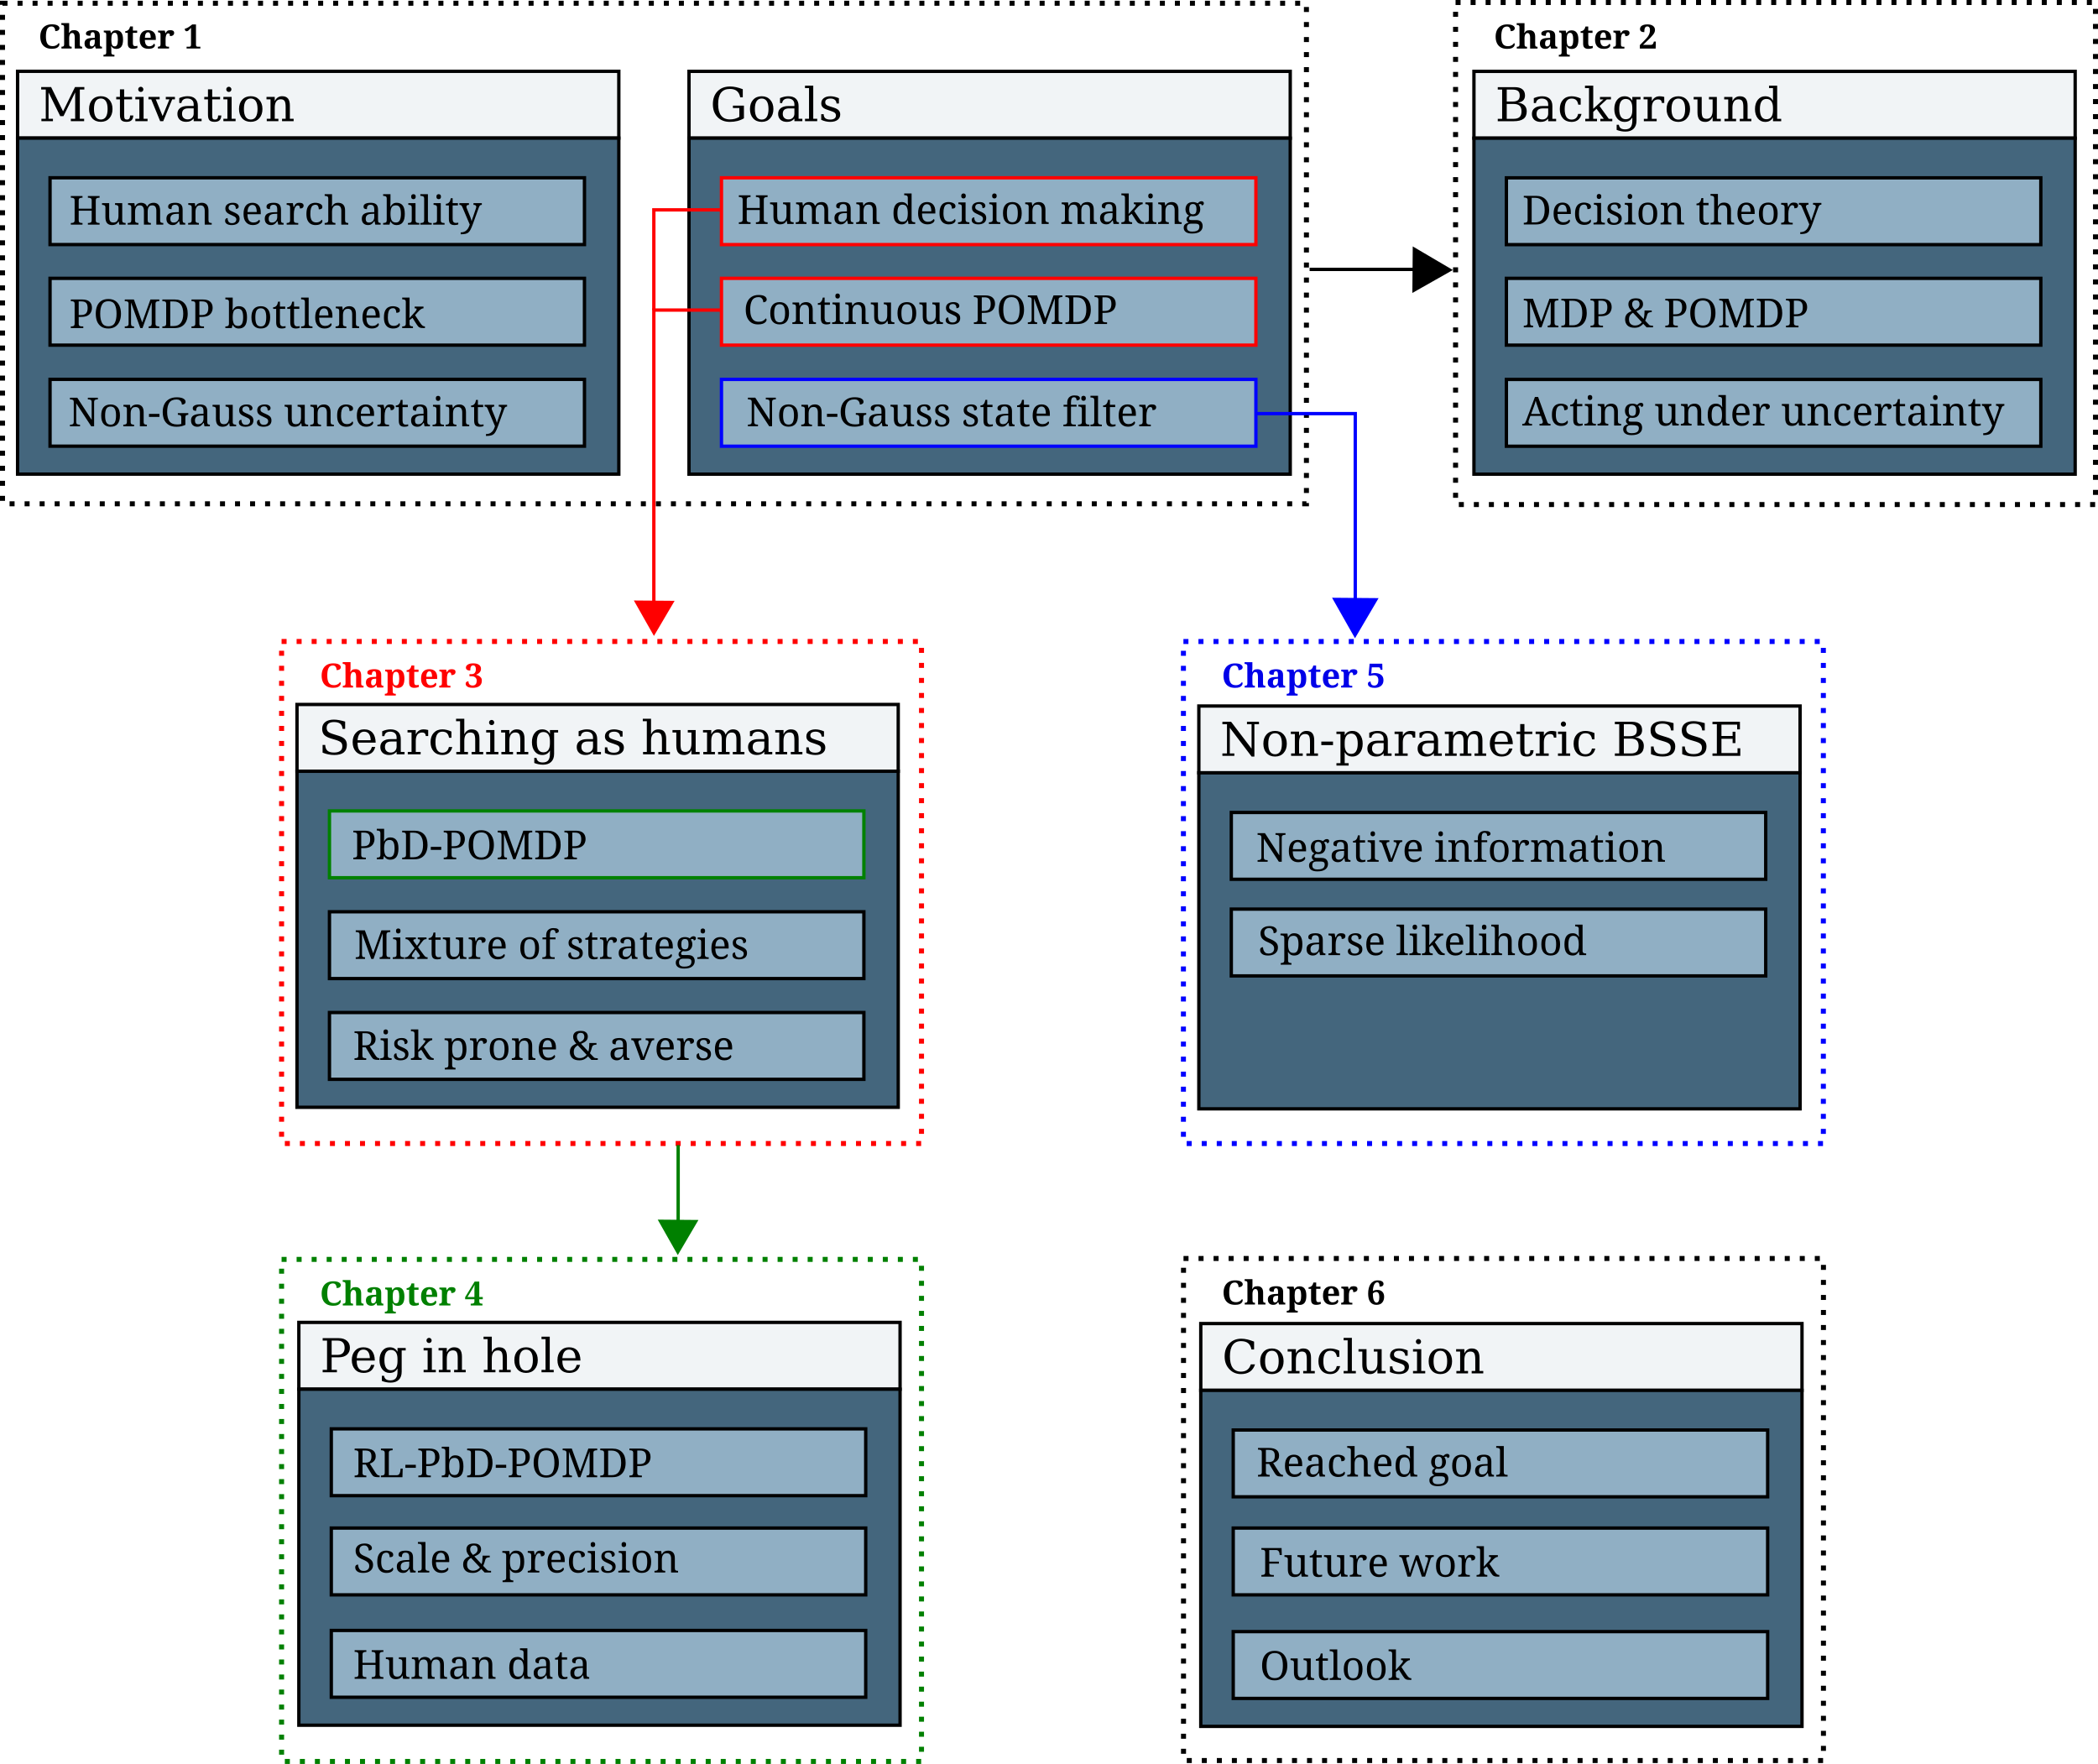
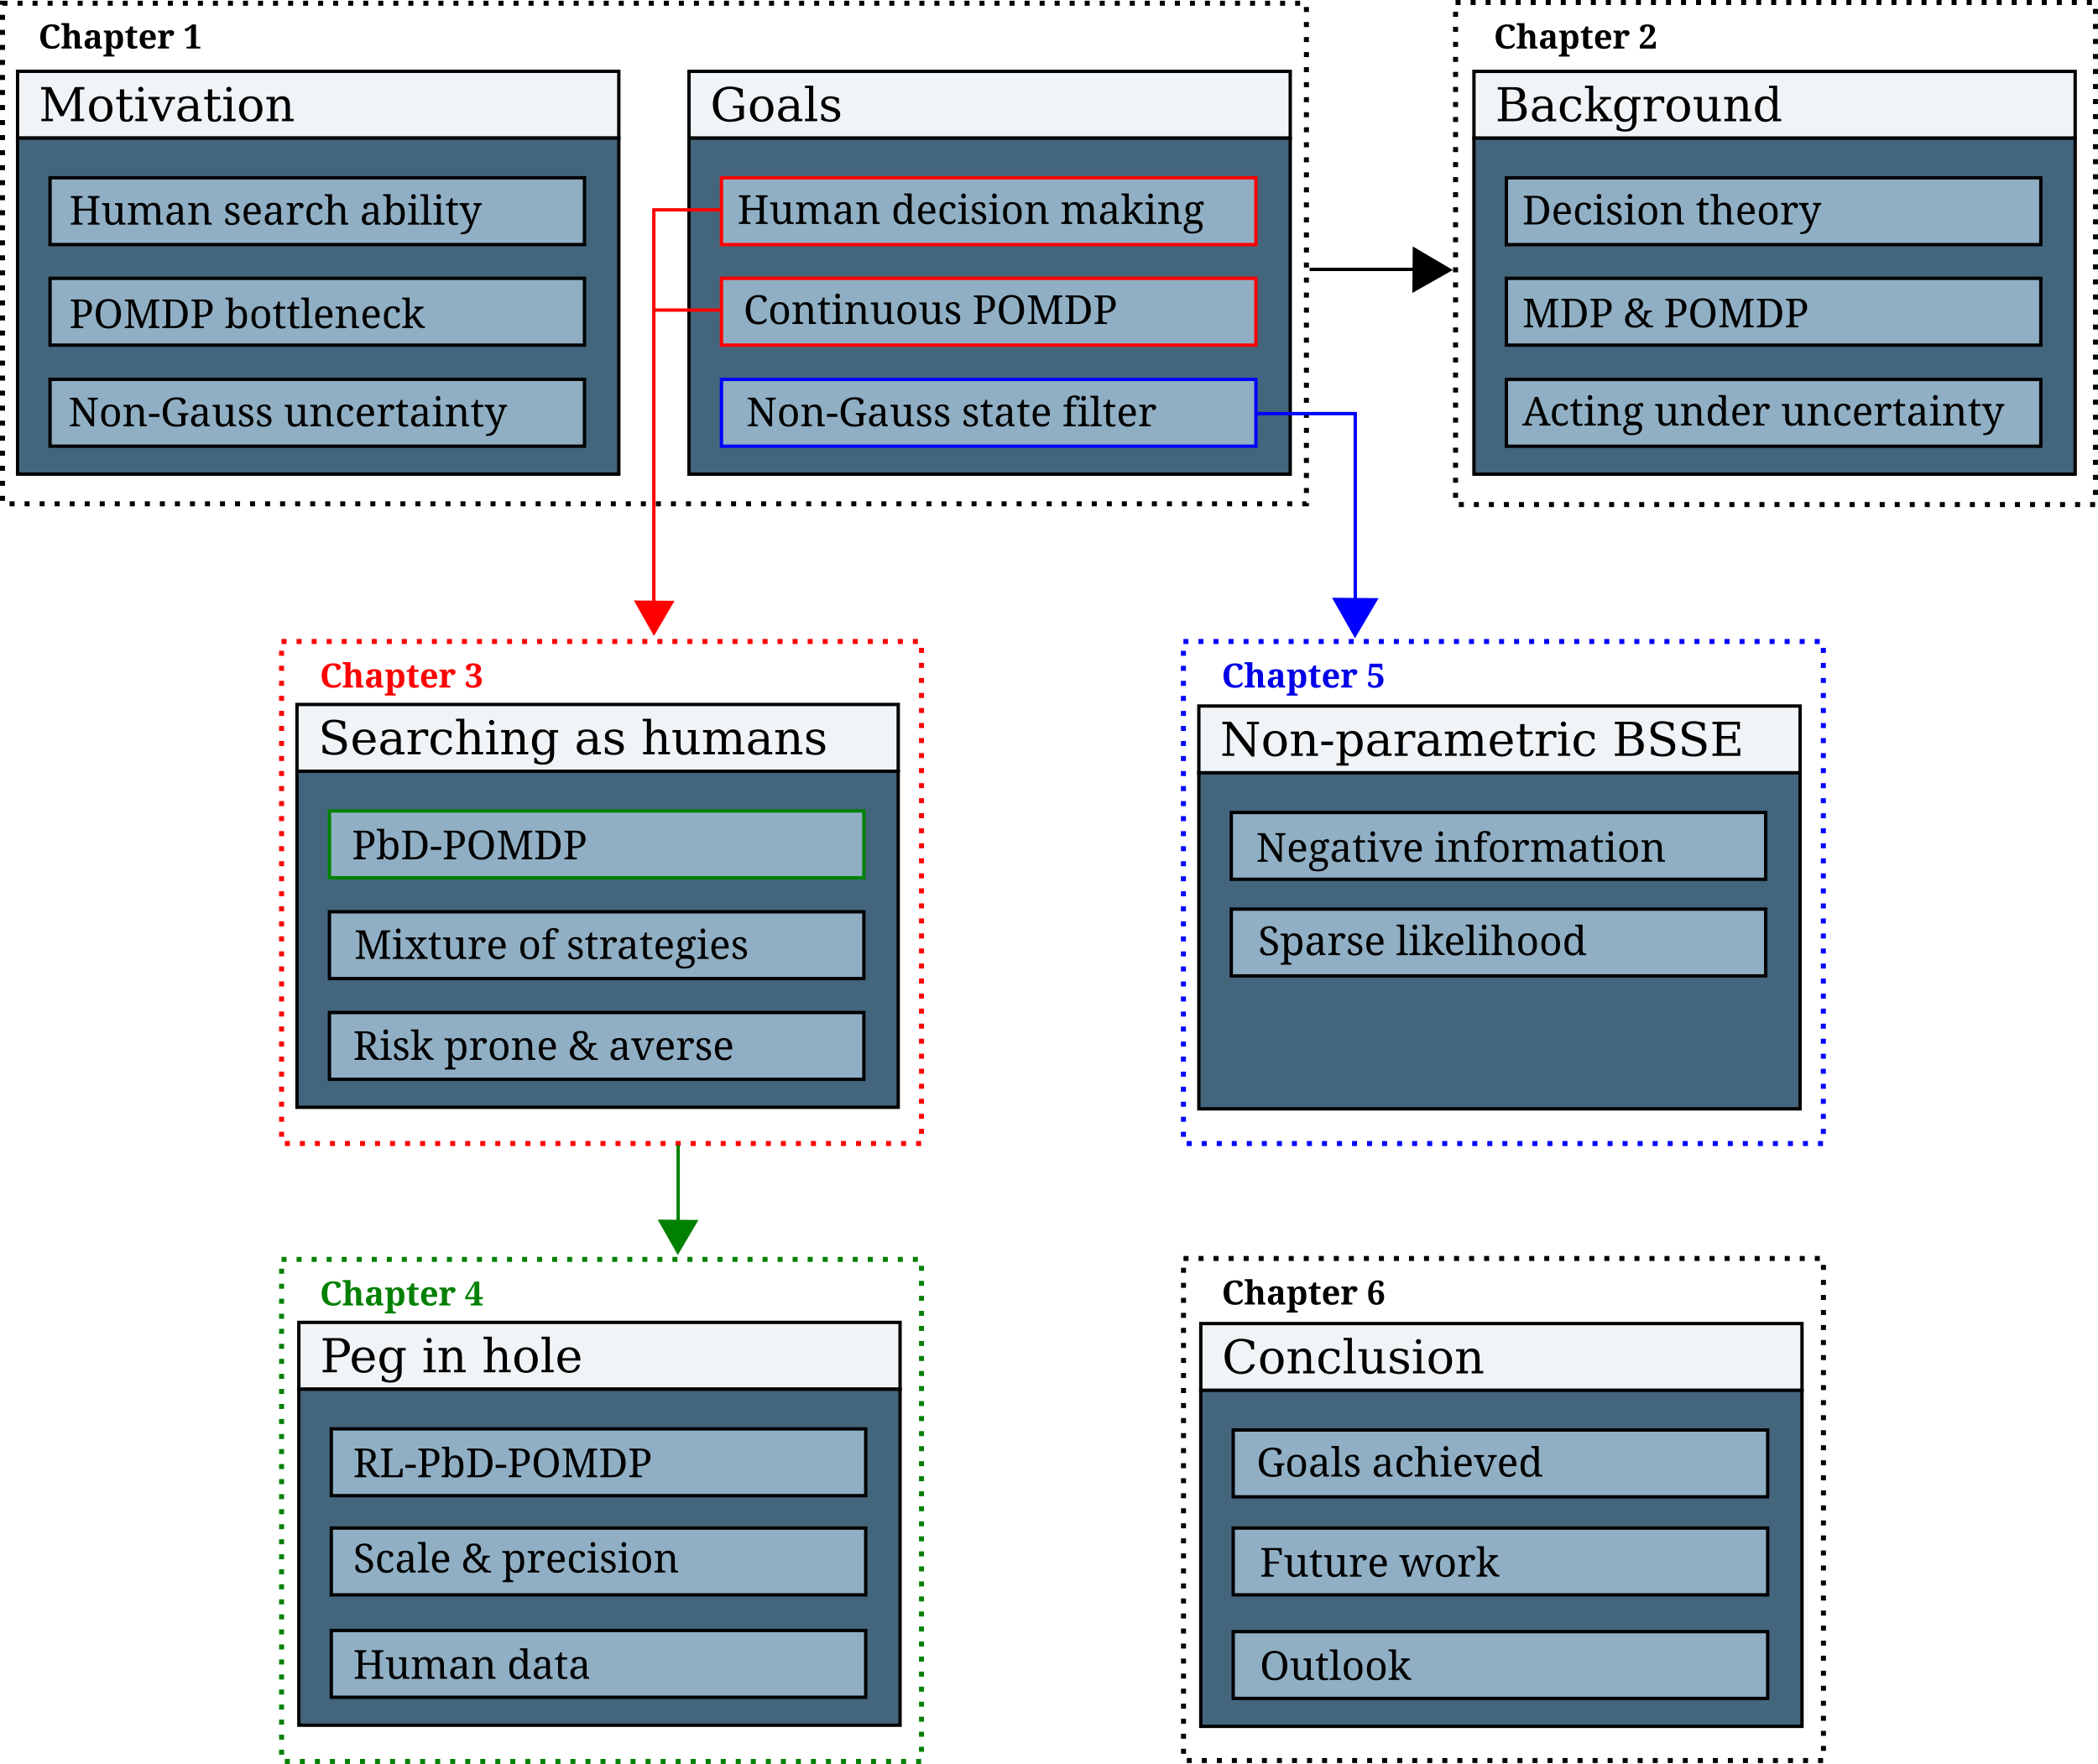
<svg xmlns="http://www.w3.org/2000/svg" width="628.115" height="528.101" id="svg2" version="1.1">
  <defs id="defs4">
    </defs>
  <g id="layer1" transform="translate(-64.25,-11.53195)">
    <g id="g3801-9-3-6-8-7-1" transform="translate(173.0328,385.425)">
      <rect y="22.362" x="250.714" height="20" width="180" id="rect3791-0-0-3-5-2-1" style="fill:#bdcad3;fill-opacity:0.208;stroke:#000000;stroke-width:1;stroke-linejoin:miter;stroke-miterlimit:4;stroke-opacity:1;stroke-dasharray:none;stroke-dashoffset:0" />
      <rect y="42.362" x="250.714" height="100.6" width="180" id="rect3799-4-9-4-8-9-5" style="fill:#44667d;fill-opacity:1;stroke:#000000;stroke-width:1;stroke-linejoin:miter;stroke-miterlimit:4;stroke-opacity:1;stroke-dasharray:none;stroke-dashoffset:0" />
    </g>
    <rect style="fill:#90afc4;fill-opacity:1;stroke:#000000;stroke-width:1;stroke-linejoin:miter;stroke-miterlimit:4;stroke-opacity:1;stroke-dasharray:none;stroke-dashoffset:0" id="rect3761-5-1-3-1-1-4-4" width="160" height="20" x="433.463" y="439.66" />
    <rect style="fill:#90afc4;fill-opacity:1;stroke:#000000;stroke-width:1;stroke-linejoin:miter;stroke-miterlimit:4;stroke-opacity:1;stroke-dasharray:none;stroke-dashoffset:0" id="rect3761-5-5-5-9-6-7-5-9" width="160" height="20" x="433.463" y="500.017" />
    <text xml:space="preserve" style="font-size:40px;font-style:normal;font-variant:normal;font-weight:normal;font-stretch:normal;line-height:125%;letter-spacing:0px;word-spacing:0px;fill:#000000;fill-opacity:1;stroke:none;font-family:Serif;-inkscape-font-specification:Serif" x="430.112" y="422.71" id="text3854-4-7-7-5-0-0">
      <tspan id="tspan3856-6-3-1-8-3-1" x="430.112" y="422.71" style="font-size:14px;font-style:normal;font-variant:normal;font-weight:normal;font-stretch:normal;font-family:DejaVu Serif;-inkscape-font-specification:DejaVu Serif">Conclusion</tspan>
    </text>
    <rect style="fill:#bdcad3;fill-opacity:0.208;stroke:#000000;stroke-width:1;stroke-linejoin:miter;stroke-miterlimit:4;stroke-opacity:1;stroke-dasharray:none;stroke-dashoffset:0" id="rect3791" width="180" height="20" x="69.515" y="32.88" />
    <rect style="fill:#44667d;fill-opacity:1;stroke:#000000;stroke-width:1;stroke-linejoin:miter;stroke-miterlimit:4;stroke-opacity:1;stroke-dasharray:none;stroke-dashoffset:0" id="rect3799" width="180" height="100.6" x="69.515" y="52.88" />
    <rect style="fill:#90afc4;fill-opacity:1;stroke:#000000;stroke-width:1;stroke-linejoin:miter;stroke-miterlimit:4;stroke-opacity:1;stroke-dasharray:none;stroke-dashoffset:0" id="rect3761-5" width="160" height="20" x="79.232" y="64.753" />
    <text xml:space="preserve" style="font-size:40px;font-style:normal;font-variant:normal;font-weight:normal;font-stretch:normal;line-height:125%;letter-spacing:0px;word-spacing:0px;fill:#000000;fill-opacity:1;stroke:none;font-family:Serif;-inkscape-font-specification:Serif" x="75.88" y="47.803" id="text3854">
      <tspan id="tspan3856" x="75.88" y="47.803" style="font-size:14px;font-style:normal;font-variant:normal;font-weight:normal;font-stretch:normal;font-family:DejaVu Serif;-inkscape-font-specification:DejaVu Serif">Motivation</tspan>
    </text>
    <g id="g3801-9" transform="translate(19.81648,10.52948)">
      <rect y="22.362" x="250.714" height="20" width="180" id="rect3791-0" style="fill:#bdcad3;fill-opacity:0.208;stroke:#000000;stroke-width:1;stroke-linejoin:miter;stroke-miterlimit:4;stroke-opacity:1;stroke-dasharray:none;stroke-dashoffset:0" />
      <rect y="42.362" x="250.714" height="100.6" width="180" id="rect3799-4" style="fill:#44667d;fill-opacity:1;stroke:#000000;stroke-width:1;stroke-linejoin:miter;stroke-miterlimit:4;stroke-opacity:1;stroke-dasharray:none;stroke-dashoffset:0" />
    </g>
    <rect style="fill:#90afc4;fill-opacity:1;stroke:#ff0000;stroke-width:1;stroke-linejoin:miter;stroke-miterlimit:4;stroke-opacity:1;stroke-dasharray:none;stroke-dashoffset:0" id="rect3761-5-1" width="160" height="20" x="280.247" y="64.764" />
    <text xml:space="preserve" style="font-size:40px;font-style:normal;font-variant:normal;font-weight:normal;font-stretch:normal;line-height:125%;letter-spacing:0px;word-spacing:0px;fill:#000000;fill-opacity:1;stroke:none;font-family:Serif;-inkscape-font-specification:Serif" x="276.895" y="47.815" id="text3854-4">
      <tspan id="tspan3856-6" x="276.895" y="47.815" style="font-size:14px;font-style:normal;font-variant:normal;font-weight:normal;font-stretch:normal;font-family:DejaVu Serif;-inkscape-font-specification:DejaVu Serif">Goals</tspan>
    </text>
    <rect style="fill:none;stroke:#000000;stroke-width:1.5;stroke-linejoin:miter;stroke-miterlimit:4;stroke-opacity:1;stroke-dasharray:1.5, 3;stroke-dashoffset:0" id="rect4092" width="390.379" height="149.856" x="65" y="12.506" ry="0" />
    <text xml:space="preserve" style="font-size:10px;font-style:normal;font-variant:normal;font-weight:normal;font-stretch:normal;line-height:125%;letter-spacing:0px;word-spacing:0px;fill:#000000;fill-opacity:1;stroke:none;font-family:Serif;-inkscape-font-specification:Serif" x="75.761" y="26.047" id="text4274">
      <tspan id="tspan4276" x="75.761" y="26.047" style="font-size:10px;font-weight:bold">Chapter 1</tspan>
    </text>
    <g id="g3801-9-3" transform="translate(254.8153,10.53793)">
      <rect y="22.362" x="250.714" height="20" width="180" id="rect3791-0-0" style="fill:#bdcad3;fill-opacity:0.208;stroke:#000000;stroke-width:1;stroke-linejoin:miter;stroke-miterlimit:4;stroke-opacity:1;stroke-dasharray:none;stroke-dashoffset:0" />
      <rect y="42.362" x="250.714" height="100.6" width="180" id="rect3799-4-9" style="fill:#44667d;fill-opacity:1;stroke:#000000;stroke-width:1;stroke-linejoin:miter;stroke-miterlimit:4;stroke-opacity:1;stroke-dasharray:none;stroke-dashoffset:0" />
    </g>
    <rect style="fill:#90afc4;fill-opacity:1;stroke:#000000;stroke-width:1;stroke-linejoin:miter;stroke-miterlimit:4;stroke-opacity:1;stroke-dasharray:none;stroke-dashoffset:0" id="rect3761-5-1-3" width="160" height="20" x="515.246" y="64.772" />
    <rect style="fill:#90afc4;fill-opacity:1;stroke:#000000;stroke-width:1;stroke-linejoin:miter;stroke-miterlimit:4;stroke-opacity:1;stroke-dasharray:none;stroke-dashoffset:0" id="rect3761-5-5-5-9" width="160" height="20" x="515.246" y="125.13" />
    <text xml:space="preserve" style="font-size:40px;font-style:normal;font-variant:normal;font-weight:normal;font-stretch:normal;line-height:125%;letter-spacing:0px;word-spacing:0px;fill:#000000;fill-opacity:1;stroke:none;font-family:Serif;-inkscape-font-specification:Serif" x="511.894" y="47.823" id="text3854-4-7">
      <tspan id="tspan3856-6-3" x="511.894" y="47.823" style="font-size:14px;font-style:normal;font-variant:normal;font-weight:normal;font-stretch:normal;font-family:DejaVu Serif;-inkscape-font-specification:DejaVu Serif">Background</tspan>
    </text>
    <text xml:space="preserve" style="font-size:10px;font-style:normal;font-variant:normal;font-weight:normal;font-stretch:normal;line-height:125%;letter-spacing:0px;word-spacing:0px;fill:#000000;fill-opacity:1;stroke:none;font-family:Serif;-inkscape-font-specification:Serif" x="511.476" y="26.065" id="text4274-8">
      <tspan id="tspan4276-7" x="511.476" y="26.065" style="font-size:10px;font-weight:bold">Chapter 2</tspan>
    </text>
    <rect style="fill:none;stroke:#000000;stroke-width:1.5;stroke-linejoin:miter;stroke-miterlimit:4;stroke-opacity:1;stroke-dasharray:1.5, 3;stroke-dashoffset:0" id="rect4092-8" width="191.587" height="150.304" x="500.028" y="12.282" ry="0" />
    <text xml:space="preserve" style="font-size:10px;font-style:normal;font-variant:normal;font-weight:normal;font-stretch:normal;line-height:125%;letter-spacing:0px;word-spacing:0px;fill:#000000;fill-opacity:1;stroke:none;font-family:Serif;-inkscape-font-specification:Serif" x="430.027" y="402.09" id="text4274-8-8">
      <tspan id="tspan4276-7-57" x="430.027" y="402.09" style="font-size:10px;font-weight:bold">Chapter 6</tspan>
    </text>
    <rect style="fill:none;stroke:#000000;stroke-width:1.5;stroke-linejoin:miter;stroke-miterlimit:4;stroke-opacity:1;stroke-dasharray:1.5, 3;stroke-dashoffset:0" id="rect4092-8-6" width="191.587" height="150.304" x="418.579" y="388.307" ry="0" />
    <text xml:space="preserve" style="font-size:12px;font-style:normal;font-variant:normal;font-weight:normal;font-stretch:normal;line-height:125%;letter-spacing:0px;word-spacing:0px;fill:#000000;fill-opacity:1;stroke:none;font-family:Serif;-inkscape-font-specification:Serif" x="85" y="78.791" id="text4623">
      <tspan id="tspan4625" x="85" y="78.791">Human search ability</tspan>
    </text>
    <g id="g3912" transform="translate(0,1.180881)">
      <rect y="93.681" x="79.232" height="20" width="160" id="rect3761-5-9" style="fill:#90afc4;fill-opacity:1;stroke:#000000;stroke-width:1;stroke-linejoin:miter;stroke-miterlimit:4;stroke-opacity:1;stroke-dasharray:none;stroke-dashoffset:0" />
      <text id="text4627" y="108.575" x="85" style="font-size:12px;font-style:normal;font-variant:normal;font-weight:normal;font-stretch:normal;line-height:125%;letter-spacing:0px;word-spacing:0px;fill:#000000;fill-opacity:1;stroke:none;font-family:Serif;-inkscape-font-specification:Serif" xml:space="preserve">
        <tspan y="108.575" x="85" id="tspan4629">POMDP bottleneck</tspan>
      </text>
    </g>
    <g id="g3905">
      <rect y="125.11" x="79.232" height="20" width="160" id="rect3761-5-5" style="fill:#90afc4;fill-opacity:1;stroke:#000000;stroke-width:1;stroke-linejoin:miter;stroke-miterlimit:4;stroke-opacity:1;stroke-dasharray:none;stroke-dashoffset:0" />
      <text id="text4631" y="139.173" x="84.74" style="font-size:12px;font-style:normal;font-variant:normal;font-weight:normal;font-stretch:normal;line-height:125%;letter-spacing:0px;word-spacing:0px;fill:#000000;fill-opacity:1;stroke:none;font-family:Serif;-inkscape-font-specification:Serif" xml:space="preserve">
        <tspan id="tspan4635" y="139.173" x="84.74">Non-Gauss uncertainty</tspan>
      </text>
    </g>
    <g id="g3951" transform="translate(0,1.169582)">
      <rect y="93.693" x="280.247" height="20" width="160" id="rect3761-5-9-5" style="fill:#90afc4;fill-opacity:1;stroke:#ff0000;stroke-width:1;stroke-linejoin:miter;stroke-miterlimit:4;stroke-opacity:1;stroke-dasharray:none;stroke-dashoffset:0" />
      <text id="text4639" y="107.362" x="286.837" style="font-size:12px;font-style:normal;font-variant:normal;font-weight:normal;font-stretch:normal;line-height:125%;letter-spacing:0px;word-spacing:0px;fill:#000000;fill-opacity:1;stroke:none;font-family:Serif;-inkscape-font-specification:Serif" xml:space="preserve">
        <tspan y="107.362" x="286.837" id="tspan4641">Continuous POMDP</tspan>
      </text>
    </g>
    <rect style="fill:#90afc4;fill-opacity:1;stroke:#0000ff;stroke-width:1;stroke-linejoin:miter;stroke-miterlimit:4;stroke-opacity:1;stroke-dasharray:none;stroke-dashoffset:0" id="rect3761-5-5-5" width="160" height="20" x="280.247" y="125.121" />
    <text xml:space="preserve" style="font-size:12px;font-style:normal;font-variant:normal;font-weight:normal;font-stretch:normal;line-height:125%;letter-spacing:0px;word-spacing:0px;fill:#000000;fill-opacity:1;stroke:none;font-family:Serif;-inkscape-font-specification:Serif" x="287.71" y="139.154" id="text4643">
      <tspan id="tspan4645" x="287.71" y="139.154">Non-Gauss state filter</tspan>
    </text>
    <text xml:space="preserve" style="font-size:12px;font-style:normal;font-variant:normal;font-weight:normal;font-stretch:normal;line-height:125%;letter-spacing:0px;word-spacing:0px;fill:#000000;fill-opacity:1;stroke:none;font-family:Serif;-inkscape-font-specification:Serif" x="285" y="78.575" id="text4647">
      <tspan id="tspan4649" x="285" y="78.575">Human decision making</tspan>
    </text>
    <text xml:space="preserve" style="font-size:12px;font-style:normal;font-variant:normal;font-weight:normal;font-stretch:normal;line-height:125%;letter-spacing:0px;word-spacing:0px;fill:#000000;fill-opacity:1;stroke:none;font-family:Serif;-inkscape-font-specification:Serif" x="520" y="78.725" id="text4647-8">
      <tspan id="tspan4649-0" x="520" y="78.725">Decision theory</tspan>
    </text>
    <g id="g3956" transform="translate(0,1.161129)">
      <rect y="93.701" x="515.246" height="20" width="160" id="rect3761-5-9-5-6" style="fill:#90afc4;fill-opacity:1;stroke:#000000;stroke-width:1;stroke-linejoin:miter;stroke-miterlimit:4;stroke-opacity:1;stroke-dasharray:none;stroke-dashoffset:0" />
      <text id="text4647-8-1" y="108.372" x="520" style="font-size:12px;font-style:normal;font-variant:normal;font-weight:normal;font-stretch:normal;line-height:125%;letter-spacing:0px;word-spacing:0px;fill:#000000;fill-opacity:1;stroke:none;font-family:Serif;-inkscape-font-specification:Serif" xml:space="preserve">
        <tspan y="108.372" x="520" id="tspan4649-0-4">MDP &amp; POMDP</tspan>
      </text>
    </g>
    <text xml:space="preserve" style="font-size:12px;font-style:normal;font-variant:normal;font-weight:normal;font-stretch:normal;line-height:125%;letter-spacing:0px;word-spacing:0px;fill:#000000;fill-opacity:1;stroke:none;font-family:Serif;-inkscape-font-specification:Serif" x="520" y="138.924" id="text4647-8-1-8">
      <tspan id="tspan4649-0-4-2" x="520" y="138.924">Acting under uncertainty</tspan>
    </text>
    <text xml:space="preserve" style="font-size:12px;font-style:normal;font-variant:normal;font-weight:normal;font-stretch:normal;line-height:125%;letter-spacing:0px;word-spacing:0px;fill:#000000;fill-opacity:1;stroke:none;font-family:Serif;-inkscape-font-specification:Serif" x="170" y="268.592" id="text4714">
      <tspan id="tspan4716" x="170" y="268.592" />
    </text>
    <text xml:space="preserve" style="font-size:12px;font-style:normal;font-variant:normal;font-weight:normal;font-stretch:normal;line-height:125%;letter-spacing:0px;word-spacing:0px;fill:#000000;fill-opacity:1;stroke:none;font-family:Serif;-inkscape-font-specification:Serif" x="443.571" y="329.862" id="text4734">
      <tspan id="tspan4736" x="443.571" y="329.862" />
    </text>
    <text xml:space="preserve" style="font-size:12px;font-style:normal;font-variant:normal;font-weight:normal;font-stretch:normal;line-height:125%;letter-spacing:0px;word-spacing:0px;fill:#000000;fill-opacity:1;stroke:none;font-family:Serif;-inkscape-font-specification:Serif" x="440.427" y="453.594" id="text4738">
-       <tspan id="tspan4740" x="440.427" y="453.594">Reached goal</tspan>
+       <tspan id="tspan4740" x="440.427" y="453.594">Goals achieved</tspan>
    </text>
    <rect style="fill:#90afc4;fill-opacity:1;stroke:#000000;stroke-width:1;stroke-linejoin:miter;stroke-miterlimit:4;stroke-opacity:1;stroke-dasharray:none;stroke-dashoffset:0" id="rect3761-5-9-5-6-7-8-7-7" width="160" height="20" x="433.463" y="469.01" />
    <text xml:space="preserve" style="font-size:12px;font-style:normal;font-variant:normal;font-weight:normal;font-stretch:normal;line-height:125%;letter-spacing:0px;word-spacing:0px;fill:#000000;fill-opacity:1;stroke:none;font-family:Serif;-inkscape-font-specification:Serif" x="441.437" y="483.563" id="text4742">
      <tspan id="tspan4744" x="441.437" y="483.563">Future work</tspan>
    </text>
    <text xml:space="preserve" style="font-size:12px;font-style:normal;font-variant:normal;font-weight:normal;font-stretch:normal;line-height:125%;letter-spacing:0px;word-spacing:0px;fill:#000000;fill-opacity:1;stroke:none;font-family:Serif;-inkscape-font-specification:Serif" x="441.437" y="514.476" id="text4746">
      <tspan id="tspan4748" x="441.437" y="514.476">Outlook</tspan>
    </text>
    <g id="g3974" transform="translate(270.3017,-184.8833)">
      <g transform="translate(-97.84679,385.425)" id="g3801-9-3-6-8-7">
        <rect style="fill:#bdcad3;fill-opacity:0.208;stroke:#000000;stroke-width:1;stroke-linejoin:miter;stroke-miterlimit:4;stroke-opacity:1;stroke-dasharray:none;stroke-dashoffset:0" id="rect3791-0-0-3-5-2" width="180" height="20" x="250.714" y="22.362" />
        <rect style="fill:#44667d;fill-opacity:1;stroke:#000000;stroke-width:1;stroke-linejoin:miter;stroke-miterlimit:4;stroke-opacity:1;stroke-dasharray:none;stroke-dashoffset:0" id="rect3799-4-9-4-8-9" width="180" height="100.6" x="250.714" y="42.362" />
      </g>
      <rect y="439.66" x="162.584" height="20" width="160" id="rect3761-5-1-3-1-1-4" style="fill:#90afc4;fill-opacity:1;stroke:#000000;stroke-width:1;stroke-linejoin:miter;stroke-miterlimit:4;stroke-opacity:1;stroke-dasharray:none;stroke-dashoffset:0" />
      <rect y="468.588" x="162.584" height="20" width="160" id="rect3761-5-9-5-6-7-8-7" style="fill:#90afc4;fill-opacity:1;stroke:#000000;stroke-width:1;stroke-linejoin:miter;stroke-miterlimit:4;stroke-opacity:1;stroke-dasharray:none;stroke-dashoffset:0" />
      <text id="text3854-4-7-7-5-0" y="422.71" x="159.232" style="font-size:40px;font-style:normal;font-variant:normal;font-weight:normal;font-stretch:normal;line-height:125%;letter-spacing:0px;word-spacing:0px;fill:#000000;fill-opacity:1;stroke:none;font-family:Serif;-inkscape-font-specification:Serif" xml:space="preserve">
        <tspan style="font-size:14px;font-style:normal;font-variant:normal;font-weight:normal;font-stretch:normal;font-family:DejaVu Serif;-inkscape-font-specification:DejaVu Serif" y="422.71" x="159.232" id="tspan3856-6-3-1-8-3">Non-parametric BSSE</tspan>
      </text>
      <text id="text4274-8-73" y="402.256" x="159.698" style="font-size:10px;font-style:normal;font-variant:normal;font-weight:normal;font-stretch:normal;line-height:125%;letter-spacing:0px;word-spacing:0px;fill:#000000;fill-opacity:1;stroke:none;font-family:Serif;-inkscape-font-specification:Serif" xml:space="preserve">
        <tspan style="font-size:10px;font-weight:bold;fill:#0000e8;fill-opacity:1" y="402.256" x="159.698" id="tspan4276-7-3">Chapter 5</tspan>
      </text>
      <rect ry="0" y="388.473" x="148.25" height="150.304" width="191.587" id="rect4092-8-58" style="fill:none;stroke:#0000ff;stroke-width:1.5;stroke-linejoin:miter;stroke-miterlimit:4;stroke-opacity:1;stroke-dasharray:1.5, 3;stroke-dashoffset:0" />
      <text id="text4750" y="454.418" x="170" style="font-size:12px;font-style:normal;font-variant:normal;font-weight:normal;font-stretch:normal;line-height:125%;letter-spacing:0px;word-spacing:0px;fill:#000000;fill-opacity:1;stroke:none;font-family:Serif;-inkscape-font-specification:Serif" xml:space="preserve">
        <tspan y="454.418" x="170" id="tspan4752">Negative information</tspan>
      </text>
      <text id="text4754" y="482.362" x="170.628" style="font-size:12px;font-style:normal;font-variant:normal;font-weight:normal;font-stretch:normal;line-height:125%;letter-spacing:0px;word-spacing:0px;fill:#000000;fill-opacity:1;stroke:none;font-family:Serif;-inkscape-font-specification:Serif" xml:space="preserve">
        <tspan y="482.362" x="170.628" id="tspan4756">Sparse likelihood</tspan>
      </text>
    </g>
    <rect style="fill:#bdcad3;fill-opacity:0.208;stroke:#000000;stroke-width:1;stroke-linejoin:miter;stroke-miterlimit:4;stroke-opacity:1;stroke-dasharray:none;stroke-dashoffset:0" id="rect3791-0-0-3-5" width="180" height="20" x="153.72" y="407.439" />
    <rect style="fill:#44667d;fill-opacity:1;stroke:#000000;stroke-width:1;stroke-linejoin:miter;stroke-miterlimit:4;stroke-opacity:1;stroke-dasharray:none;stroke-dashoffset:0" id="rect3799-4-9-4-8" width="180" height="100.6" x="153.72" y="427.439" />
    <rect style="fill:#90afc4;fill-opacity:1;stroke:#000000;stroke-width:1;stroke-linejoin:miter;stroke-miterlimit:4;stroke-opacity:1;stroke-dasharray:none;stroke-dashoffset:0" id="rect3761-5-1-3-1-1" width="160" height="20" x="163.436" y="439.312" />
    <rect style="fill:#90afc4;fill-opacity:1;stroke:#000000;stroke-width:1;stroke-linejoin:miter;stroke-miterlimit:4;stroke-opacity:1;stroke-dasharray:none;stroke-dashoffset:0" id="rect3761-5-5-5-9-6-7" width="160" height="20" x="163.436" y="499.669" />
    <text xml:space="preserve" style="font-size:40px;font-style:normal;font-variant:normal;font-weight:normal;font-stretch:normal;line-height:125%;letter-spacing:0px;word-spacing:0px;fill:#000000;fill-opacity:1;stroke:none;font-family:Serif;-inkscape-font-specification:Serif" x="160.085" y="422.362" id="text3854-4-7-7-5">
      <tspan id="tspan3856-6-3-1-8" x="160.085" y="422.362" style="font-size:14px;font-style:normal;font-variant:normal;font-weight:normal;font-stretch:normal;font-family:DejaVu Serif;-inkscape-font-specification:DejaVu Serif">Peg in hole</tspan>
    </text>
    <text xml:space="preserve" style="font-size:10px;font-style:normal;font-variant:normal;font-weight:normal;font-stretch:normal;line-height:125%;letter-spacing:0px;word-spacing:0px;fill:#000000;fill-opacity:1;stroke:none;font-family:Serif;-inkscape-font-specification:Serif" x="160" y="402.362" id="text4274-8-4">
      <tspan id="tspan4276-7-9" x="160" y="402.362" style="font-size:10px;font-weight:bold;fill:#008000;fill-opacity:1">Chapter 4</tspan>
    </text>
    <rect style="fill:none;stroke:#008000;stroke-width:1.5;stroke-linejoin:miter;stroke-miterlimit:4;stroke-opacity:1;stroke-dasharray:1.5, 3;stroke-dashoffset:0" id="rect4092-8-5" width="191.587" height="150.304" x="148.552" y="388.579" ry="0" />
    <text xml:space="preserve" style="font-size:12px;font-style:normal;font-variant:normal;font-weight:normal;font-stretch:normal;line-height:125%;letter-spacing:0px;word-spacing:0px;fill:#000000;fill-opacity:1;stroke:none;font-family:Serif;-inkscape-font-specification:Serif" x="169.973" y="453.785" id="text4726">
      <tspan id="tspan4728" x="169.973" y="453.785">RL-PbD-POMDP</tspan>
    </text>
    <text xml:space="preserve" style="font-size:12px;font-style:normal;font-variant:normal;font-weight:normal;font-stretch:normal;line-height:125%;letter-spacing:0px;word-spacing:0px;fill:#000000;fill-opacity:1;stroke:none;font-family:Serif;-inkscape-font-specification:Serif" x="169.973" y="514.142" id="text4730">
      <tspan id="tspan4732" x="169.973" y="514.142">Human data</tspan>
    </text>
    <g id="g4011" transform="translate(0,0.769989)">
      <rect y="468.24" x="163.436" height="20" width="160" id="rect3761-5-9-5-6-7-8" style="fill:#90afc4;fill-opacity:1;stroke:#000000;stroke-width:1;stroke-linejoin:miter;stroke-miterlimit:4;stroke-opacity:1;stroke-dasharray:none;stroke-dashoffset:0" />
      <text id="text4758" y="481.551" x="170.021" style="font-size:12px;font-style:normal;font-variant:normal;font-weight:normal;font-stretch:normal;line-height:125%;letter-spacing:0px;word-spacing:0px;fill:#000000;fill-opacity:1;stroke:none;font-family:Serif;-inkscape-font-specification:Serif" xml:space="preserve">
        <tspan y="481.551" x="170.021" id="tspan4760">Scale &amp; precision</tspan>
      </text>
    </g>
    <g id="g3801-9-3-6" transform="translate(-97.54505,200.077)">
      <rect y="22.362" x="250.714" height="20" width="180" id="rect3791-0-0-3" style="fill:#bdcad3;fill-opacity:0.208;stroke:#000000;stroke-width:1;stroke-linejoin:miter;stroke-miterlimit:4;stroke-opacity:1;stroke-dasharray:none;stroke-dashoffset:0" />
      <rect y="42.362" x="250.714" height="100.6" width="180" id="rect3799-4-9-4" style="fill:#44667d;fill-opacity:1;stroke:#000000;stroke-width:1;stroke-linejoin:miter;stroke-miterlimit:4;stroke-opacity:1;stroke-dasharray:none;stroke-dashoffset:0" />
    </g>
    <rect style="fill:#90afc4;fill-opacity:1;stroke:#000000;stroke-width:1;stroke-linejoin:miter;stroke-miterlimit:4;stroke-opacity:1;stroke-dasharray:none;stroke-dashoffset:0" id="rect3761-5-5-5-9-6" width="160" height="20" x="162.885" y="314.669" />
    <text xml:space="preserve" style="font-size:40px;font-style:normal;font-variant:normal;font-weight:normal;font-stretch:normal;line-height:125%;letter-spacing:0px;word-spacing:0px;fill:#000000;fill-opacity:1;stroke:none;font-family:Serif;-inkscape-font-specification:Serif" x="159.534" y="237.362" id="text3854-4-7-7">
      <tspan id="tspan3856-6-3-1" x="159.534" y="237.362" style="font-size:14px;font-style:normal;font-variant:normal;font-weight:normal;font-stretch:normal;font-family:DejaVu Serif;-inkscape-font-specification:DejaVu Serif">Searching as humans</tspan>
    </text>
    <text xml:space="preserve" style="font-size:10px;font-style:normal;font-variant:normal;font-weight:normal;font-stretch:normal;line-height:125%;letter-spacing:0px;word-spacing:0px;fill:#ff0000;fill-opacity:1;stroke:none;font-family:Serif;-inkscape-font-specification:Serif" x="160" y="217.362" id="text4274-8-7">
      <tspan id="tspan4276-7-5" x="160" y="217.362" style="font-size:10px;font-weight:bold;fill:#ff0000;fill-opacity:1">Chapter 3</tspan>
    </text>
    <rect style="fill:none;stroke:#ff0000;stroke-width:1.5;stroke-linejoin:miter;stroke-miterlimit:4;stroke-opacity:1;stroke-dasharray:1.5, 3;stroke-dashoffset:0" id="rect4092-8-0" width="191.587" height="150.304" x="148.552" y="203.579" ry="0" />
    <rect style="fill:#90afc4;fill-opacity:1;stroke:#008100;stroke-width:1;stroke-linejoin:miter;stroke-miterlimit:4;stroke-opacity:1;stroke-dasharray:none;stroke-dashoffset:0" id="rect3761-5-1-3-1" width="160" height="20" x="162.885" y="254.312" />
    <g id="g3987" transform="translate(0,1.264908)">
      <rect y="283.24" x="162.885" height="20" width="160" id="rect3761-5-9-5-6-7" style="fill:#90afc4;fill-opacity:1;stroke:#000000;stroke-width:1;stroke-linejoin:miter;stroke-miterlimit:4;stroke-opacity:1;stroke-dasharray:none;stroke-dashoffset:0" />
      <text id="text4718" y="297.362" x="170.302" style="font-size:12px;font-style:normal;font-variant:normal;font-weight:normal;font-stretch:normal;line-height:125%;letter-spacing:0px;word-spacing:0px;fill:#000000;fill-opacity:1;stroke:none;font-family:Serif;-inkscape-font-specification:Serif" xml:space="preserve">
        <tspan y="297.362" x="170.302" id="tspan4720">Mixture of strategies</tspan>
      </text>
    </g>
    <text xml:space="preserve" style="font-size:12px;font-style:normal;font-variant:normal;font-weight:normal;font-stretch:normal;line-height:125%;letter-spacing:0px;word-spacing:0px;fill:#000000;fill-opacity:1;stroke:none;font-family:Serif;-inkscape-font-specification:Serif" x="169.932" y="328.852" id="text4722">
      <tspan id="tspan4724" x="169.932" y="328.852">Risk prone &amp; averse  </tspan>
    </text>
    <text xml:space="preserve" style="font-size:12px;font-style:normal;font-variant:normal;font-weight:normal;font-stretch:normal;line-height:125%;letter-spacing:0px;word-spacing:0px;fill:#000000;fill-opacity:1;stroke:none;font-family:Serif;-inkscape-font-specification:Serif" x="169.587" y="268.791" id="text4762">
      <tspan id="tspan4764" x="169.587" y="268.791">PbD-POMDP</tspan>
    </text>
    <path style="fill:#0000ff;fill-opacity:1;stroke:#0000ff;stroke-opacity:1" id="path4821" d="m 266.786,-16.209 0.05,-6.1 0.05,-6.1 5.258,3.093 5.258,3.093 -5.308,3.007 z" transform="matrix(0,1,-1,0,447.7037,-75.79026)" />
    <path style="fill:none;stroke:#ff0000;stroke-width:1px;stroke-linecap:butt;stroke-linejoin:miter;stroke-opacity:1" d="m 280,74.362 -20,0 0,30" id="path3143" />
    <g id="g4057">
      <path id="path3139" d="m 280,104.362 -20,0 0,93" style="fill:none;stroke:#ff0000;stroke-width:1px;stroke-linecap:butt;stroke-linejoin:miter;stroke-opacity:1" />
      <path transform="matrix(0,1,-1,0,237.8086,-75.47712)" d="m 266.786,-16.209 0.05,-6.1 0.05,-6.1 5.258,3.093 5.258,3.093 -5.308,3.007 z" id="path4821-2" style="fill:#ff0000;fill-opacity:1;stroke:none" />
    </g>
    <g id="g4013" transform="translate(17.28279,0)">
      <path transform="matrix(0,1,-1,0,227.6669,109.8836)" d="m 266.786,-16.209 0.05,-6.1 0.05,-6.1 5.258,3.093 5.258,3.093 -5.308,3.007 z" id="path4821-25" style="fill:#008000;fill-opacity:1;stroke:none" />
      <path id="path4009" d="m 250,354.362 0,23" style="fill:none;stroke:#008000;stroke-width:1px;stroke-linecap:butt;stroke-linejoin:miter;stroke-opacity:1" />
    </g>
    <path style="fill:none;stroke:#0000ff;stroke-width:1px;stroke-linecap:butt;stroke-linejoin:miter;stroke-opacity:1" d="m 440,135.362 30,0 0,57" id="path4061" />
    <g id="g4129" transform="matrix(-1,0,0,-1,956.3335,184.5481)">
      <path id="path4065" d="m 500,92.362 -40,0" style="fill:none;stroke:#000000;stroke-width:1px;stroke-linecap:butt;stroke-linejoin:miter;stroke-opacity:1" />
      <path transform="matrix(-1,0,0,-1,735.5201,69.96478)" d="m 266.786,-16.209 0.05,-6.1 0.05,-6.1 5.258,3.093 5.258,3.093 -5.308,3.007 z" id="path4821-1" style="fill:#000000;fill-opacity:1;stroke:#000000;stroke-opacity:1" />
    </g>
    <path style="fill:none;stroke:#e80000;stroke-width:1px;stroke-linecap:butt;stroke-linejoin:miter;stroke-opacity:1" d="m 61.561,85.76 0,7.791" id="path3924" />
  </g>
</svg>
